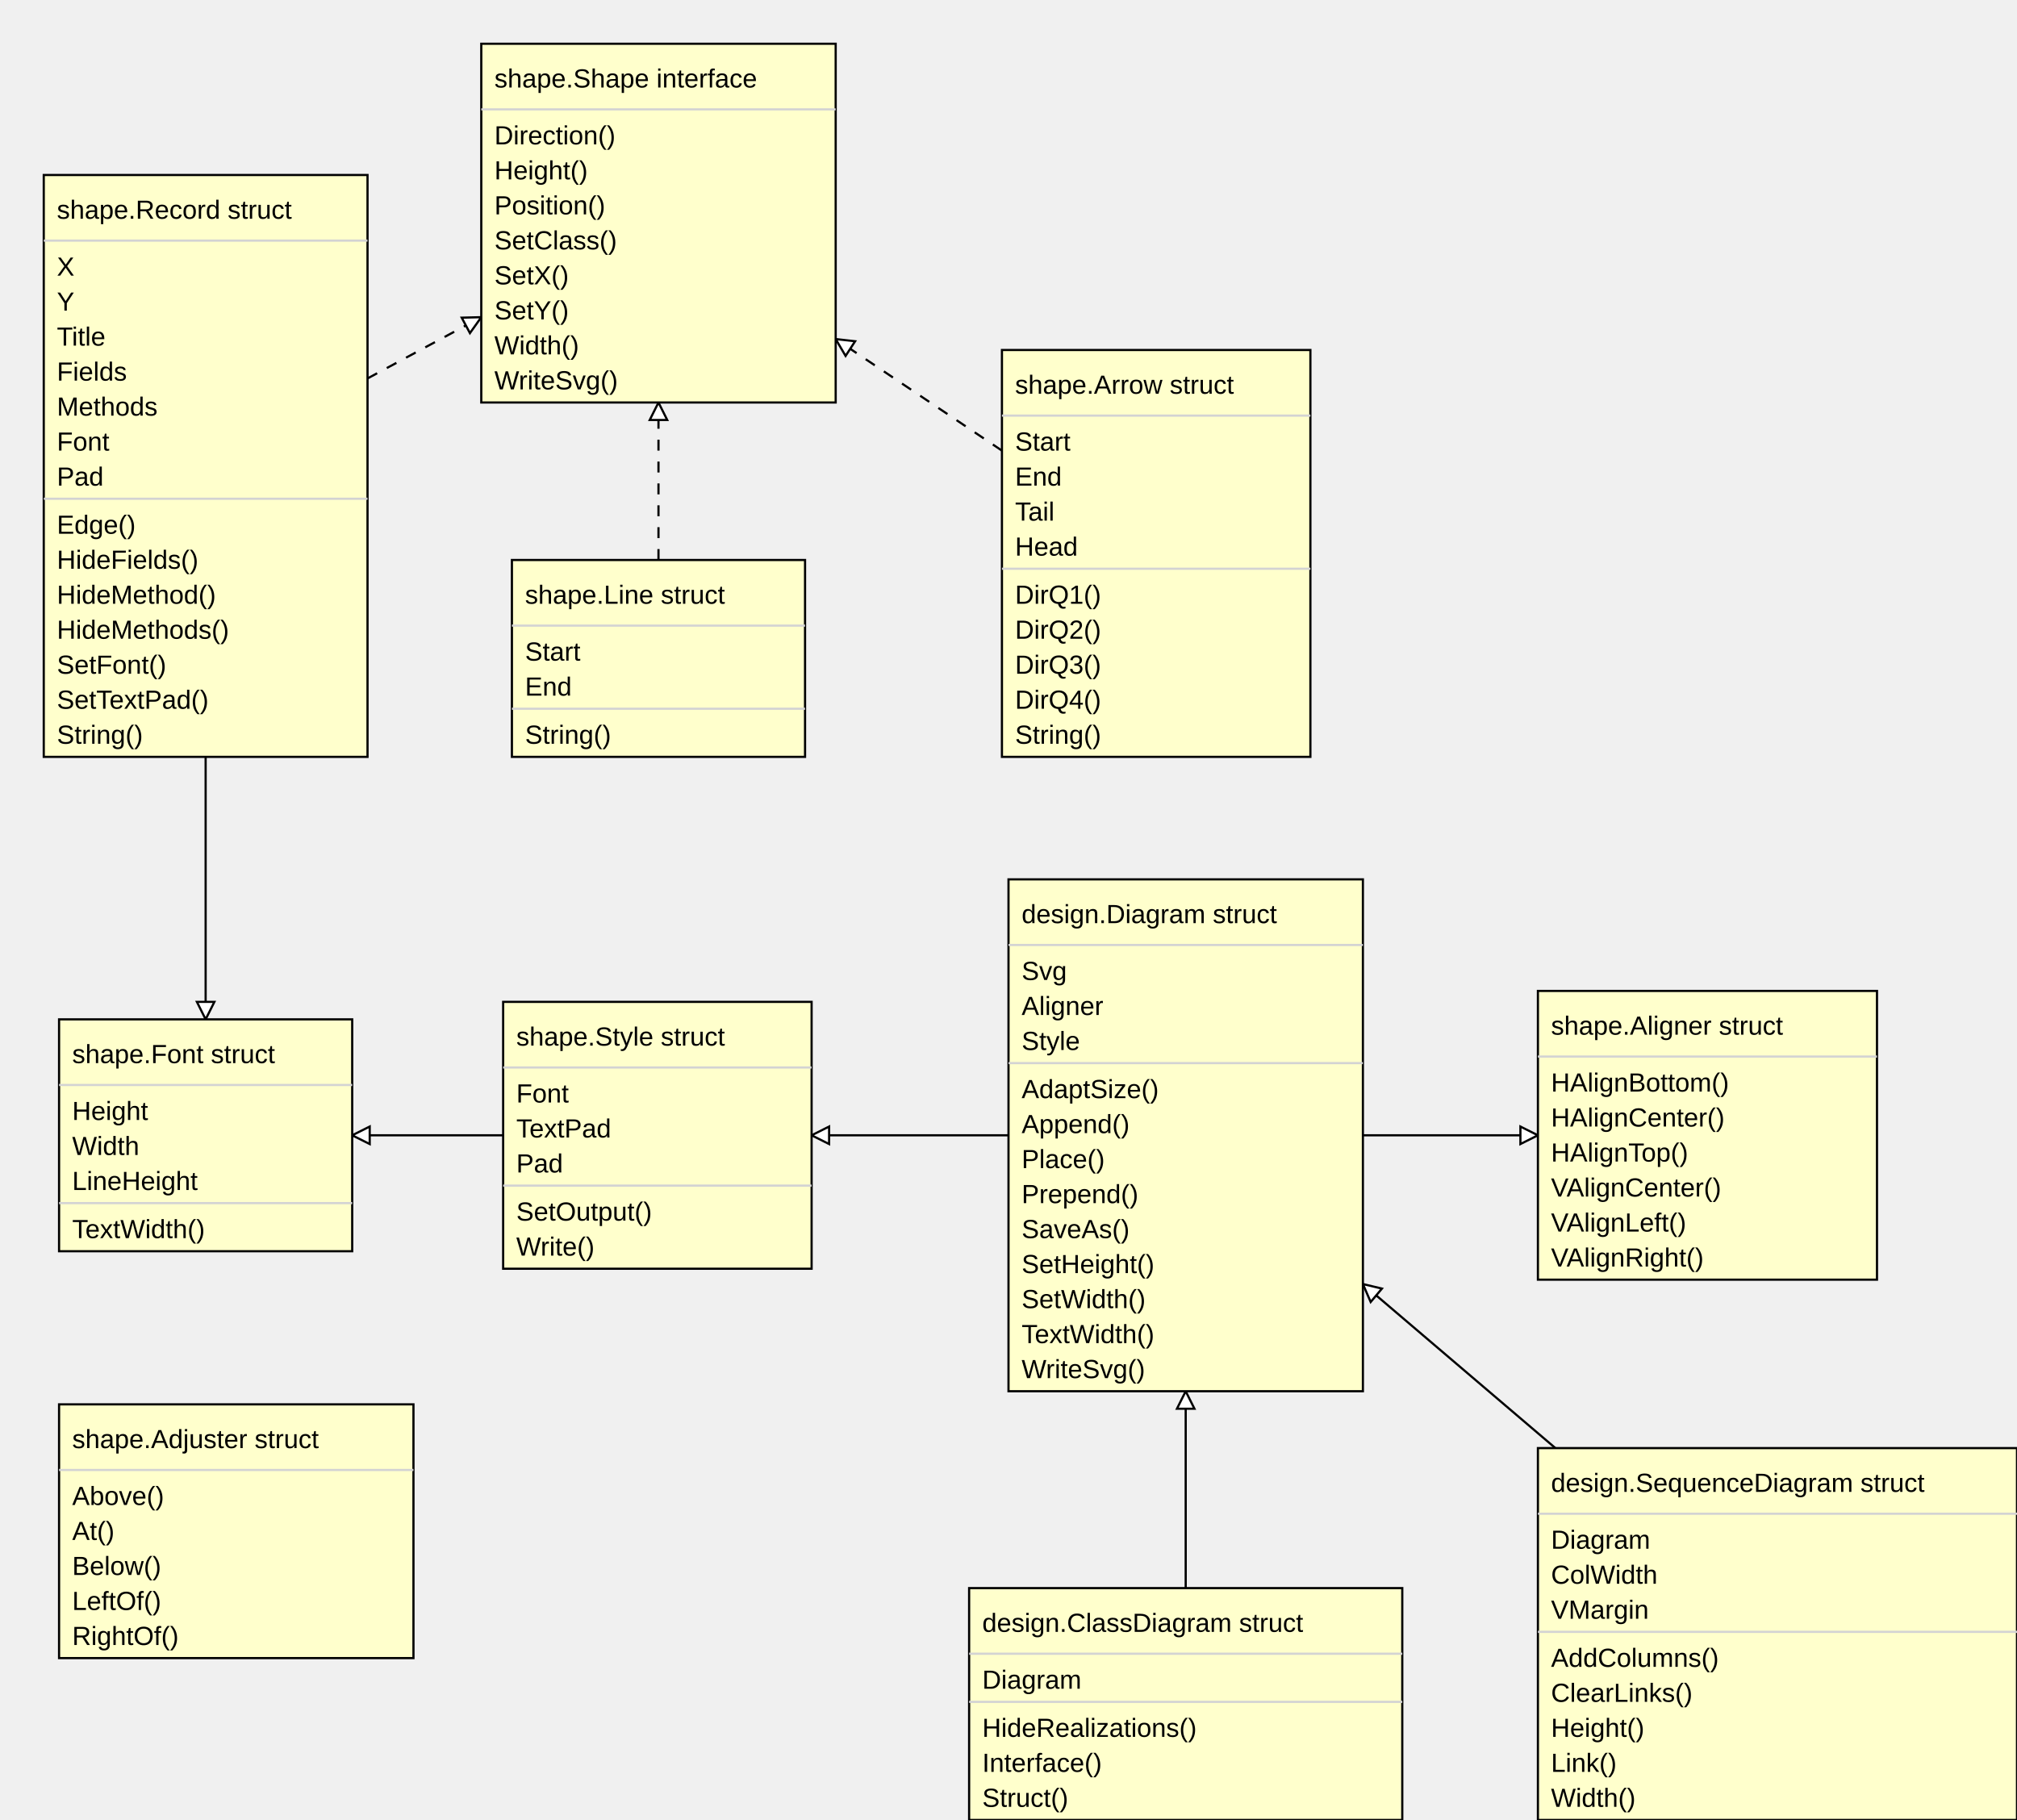
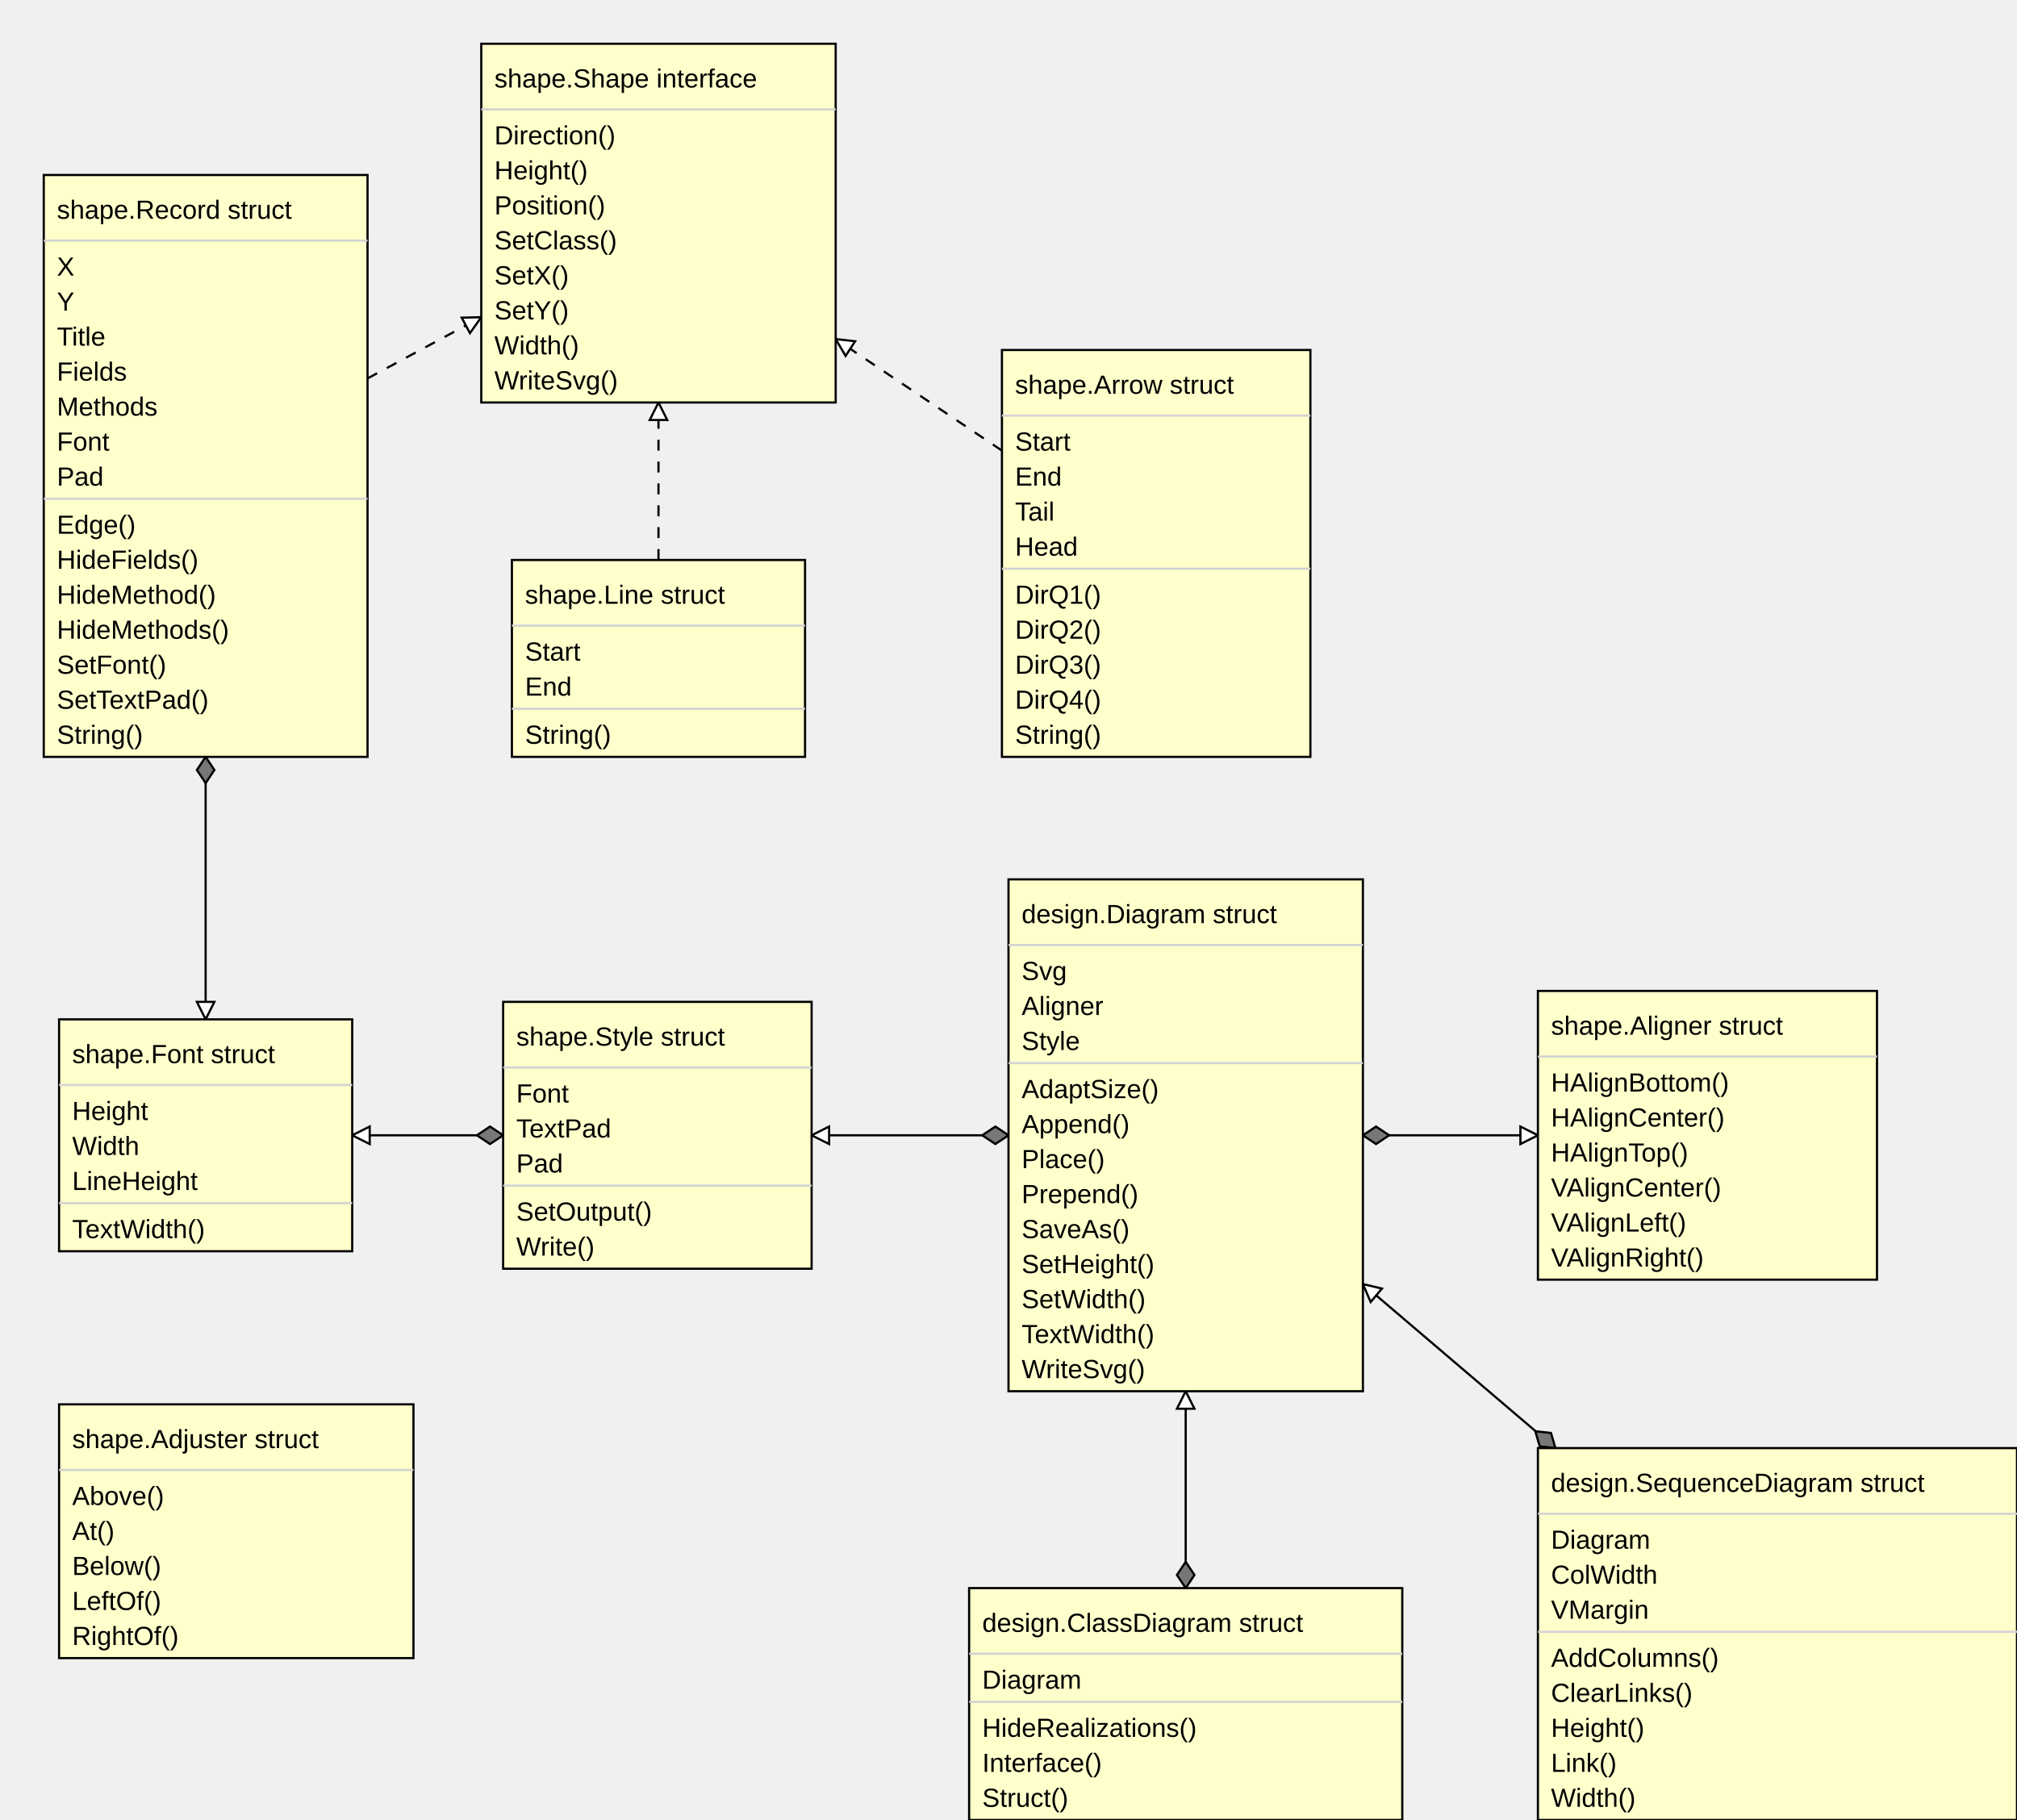
<svg xmlns="http://www.w3.org/2000/svg" width="922" height="832" font-family="Arial, Helvetica, sans-serif">
  <path stroke="black" stroke-dasharray="5,5,5" d="M168,173 L220,145" />
  <g transform="rotate(-28 220 145)">
    <path stroke="black" fill="#ffffff" d="M220,145 l-8,-4 l 0,8 Z" />
  </g>
  <path stroke="black" stroke-dasharray="5,5,5" d="M458,206 L382,155" />
  <g transform="rotate(213 382 155)">
    <path stroke="black" fill="#ffffff" d="M382,155 l-8,-4 l 0,8 Z" />
  </g>
  <path stroke="black" stroke-dasharray="5,5,5" d="M301,256 L301,184" />
  <g transform="rotate(-90 301 184)">
    <path stroke="black" fill="#ffffff" d="M301,184 l-8,-4 l 0,8 Z" />
  </g>
  <path stroke="black" d="M94,346 L94,466" />
+   <g transform="rotate(90 94 346)">
+     <path stroke="black" fill="#777777" d="M94,346 l 6,-4 6,4 -6,4 -6,-4" />
+   </g>
  <g transform="rotate(90 94 466)">
    <path stroke="black" fill="#ffffff" d="M94,466 l-8,-4 l 0,8 Z" />
  </g>
  <path stroke="black" d="M230,519 L161,519" />
+   <g transform="rotate(180 230 519)">
+     <path stroke="black" fill="#777777" d="M230,519 l 6,-4 6,4 -6,4 -6,-4" />
+   </g>
  <g transform="rotate(180 161 519)">
    <path stroke="black" fill="#ffffff" d="M161,519 l-8,-4 l 0,8 Z" />
  </g>
  <path stroke="black" d="M711,662 L623,587" />
+   <g transform="rotate(220 711 662)">
+     <path stroke="black" fill="#777777" d="M711,662 l 6,-4 6,4 -6,4 -6,-4" />
+   </g>
  <g transform="rotate(220 623 587)">
    <path stroke="black" fill="#ffffff" d="M623,587 l-8,-4 l 0,8 Z" />
  </g>
  <path stroke="black" d="M542,726 L542,636" />
+   <g transform="rotate(-90 542 726)">
+     <path stroke="black" fill="#777777" d="M542,726 l 6,-4 6,4 -6,4 -6,-4" />
+   </g>
  <g transform="rotate(-90 542 636)">
    <path stroke="black" fill="#ffffff" d="M542,636 l-8,-4 l 0,8 Z" />
  </g>
  <path stroke="black" d="M623,519 L703,519" />
+   <g transform="rotate(0 623 519)">
+     <path stroke="black" fill="#777777" d="M623,519 l 6,-4 6,4 -6,4 -6,-4" />
+   </g>
  <g transform="rotate(0 703 519)">
    <path stroke="black" fill="#ffffff" d="M703,519 l-8,-4 l 0,8 Z" />
  </g>
  <path stroke="black" d="M461,519 L371,519" />
+   <g transform="rotate(180 461 519)">
+     <path stroke="black" fill="#777777" d="M461,519 l 6,-4 6,4 -6,4 -6,-4" />
+   </g>
  <g transform="rotate(180 371 519)">
    <path stroke="black" fill="#ffffff" d="M371,519 l-8,-4 l 0,8 Z" />
  </g>
  <rect stroke="black" fill="#ffffcc" x="220" y="20" width="162" height="164" />
  <line stroke="#d3d3d3" x1="220" y1="50" x2="382" y2="50" />
  <text font-family="Arial" Helvetica="sans-serif" font-size="12px" x="226" y="66">Direction()</text>
  <text font-family="Arial" Helvetica="sans-serif" font-size="12px" x="226" y="82">Height()</text>
  <text font-family="Arial" Helvetica="sans-serif" font-size="12px" x="226" y="98">Position()</text>
  <text font-family="Arial" Helvetica="sans-serif" font-size="12px" x="226" y="114">SetClass()</text>
  <text font-family="Arial" Helvetica="sans-serif" font-size="12px" x="226" y="130">SetX()</text>
  <text font-family="Arial" Helvetica="sans-serif" font-size="12px" x="226" y="146">SetY()</text>
  <text font-family="Arial" Helvetica="sans-serif" font-size="12px" x="226" y="162">Width()</text>
  <text font-family="Arial" Helvetica="sans-serif" font-size="12px" x="226" y="178">WriteSvg()</text>
  <text font-family="Arial" Helvetica="sans-serif" font-size="12px" x="226" y="40">shape.Shape interface</text>
  <rect stroke="black" fill="#ffffcc" x="20" y="80" width="148" height="266" />
  <line stroke="#d3d3d3" x1="20" y1="110" x2="168" y2="110" />
  <text font-family="Arial" Helvetica="sans-serif" font-size="12px" x="26" y="126">X</text>
  <text font-family="Arial" Helvetica="sans-serif" font-size="12px" x="26" y="142">Y</text>
  <text font-family="Arial" Helvetica="sans-serif" font-size="12px" x="26" y="158">Title</text>
  <text font-family="Arial" Helvetica="sans-serif" font-size="12px" x="26" y="174">Fields</text>
  <text font-family="Arial" Helvetica="sans-serif" font-size="12px" x="26" y="190">Methods</text>
  <text font-family="Arial" Helvetica="sans-serif" font-size="12px" x="26" y="206">Font</text>
  <text font-family="Arial" Helvetica="sans-serif" font-size="12px" x="26" y="222">Pad</text>
  <line stroke="#d3d3d3" x1="20" y1="228" x2="168" y2="228" />
  <text font-family="Arial" Helvetica="sans-serif" font-size="12px" x="26" y="244">Edge()</text>
  <text font-family="Arial" Helvetica="sans-serif" font-size="12px" x="26" y="260">HideFields()</text>
  <text font-family="Arial" Helvetica="sans-serif" font-size="12px" x="26" y="276">HideMethod()</text>
  <text font-family="Arial" Helvetica="sans-serif" font-size="12px" x="26" y="292">HideMethods()</text>
  <text font-family="Arial" Helvetica="sans-serif" font-size="12px" x="26" y="308">SetFont()</text>
  <text font-family="Arial" Helvetica="sans-serif" font-size="12px" x="26" y="324">SetTextPad()</text>
  <text font-family="Arial" Helvetica="sans-serif" font-size="12px" x="26" y="340">String()</text>
  <text font-family="Arial" Helvetica="sans-serif" font-size="12px" x="26" y="100">shape.Record struct</text>
  <rect stroke="black" fill="#ffffcc" x="234" y="256" width="134" height="90" />
  <line stroke="#d3d3d3" x1="234" y1="286" x2="368" y2="286" />
  <text font-family="Arial" Helvetica="sans-serif" font-size="12px" x="240" y="302">Start</text>
  <text font-family="Arial" Helvetica="sans-serif" font-size="12px" x="240" y="318">End</text>
  <line stroke="#d3d3d3" x1="234" y1="324" x2="368" y2="324" />
  <text font-family="Arial" Helvetica="sans-serif" font-size="12px" x="240" y="340">String()</text>
  <text font-family="Arial" Helvetica="sans-serif" font-size="12px" x="240" y="276">shape.Line struct</text>
  <rect stroke="black" fill="#ffffcc" x="458" y="160" width="141" height="186" />
  <line stroke="#d3d3d3" x1="458" y1="190" x2="599" y2="190" />
  <text font-family="Arial" Helvetica="sans-serif" font-size="12px" x="464" y="206">Start</text>
  <text font-family="Arial" Helvetica="sans-serif" font-size="12px" x="464" y="222">End</text>
  <text font-family="Arial" Helvetica="sans-serif" font-size="12px" x="464" y="238">Tail</text>
  <text font-family="Arial" Helvetica="sans-serif" font-size="12px" x="464" y="254">Head</text>
  <line stroke="#d3d3d3" x1="458" y1="260" x2="599" y2="260" />
  <text font-family="Arial" Helvetica="sans-serif" font-size="12px" x="464" y="276">DirQ1()</text>
  <text font-family="Arial" Helvetica="sans-serif" font-size="12px" x="464" y="292">DirQ2()</text>
  <text font-family="Arial" Helvetica="sans-serif" font-size="12px" x="464" y="308">DirQ3()</text>
  <text font-family="Arial" Helvetica="sans-serif" font-size="12px" x="464" y="324">DirQ4()</text>
  <text font-family="Arial" Helvetica="sans-serif" font-size="12px" x="464" y="340">String()</text>
  <text font-family="Arial" Helvetica="sans-serif" font-size="12px" x="464" y="180">shape.Arrow struct</text>
  <rect stroke="black" fill="#ffffcc" x="27" y="466" width="134" height="106" />
  <line stroke="#d3d3d3" x1="27" y1="496" x2="161" y2="496" />
  <text font-family="Arial" Helvetica="sans-serif" font-size="12px" x="33" y="512">Height</text>
  <text font-family="Arial" Helvetica="sans-serif" font-size="12px" x="33" y="528">Width</text>
  <text font-family="Arial" Helvetica="sans-serif" font-size="12px" x="33" y="544">LineHeight</text>
  <line stroke="#d3d3d3" x1="27" y1="550" x2="161" y2="550" />
  <text font-family="Arial" Helvetica="sans-serif" font-size="12px" x="33" y="566">TextWidth()</text>
  <text font-family="Arial" Helvetica="sans-serif" font-size="12px" x="33" y="486">shape.Font struct</text>
  <rect stroke="black" fill="#ffffcc" x="230" y="458" width="141" height="122" />
  <line stroke="#d3d3d3" x1="230" y1="488" x2="371" y2="488" />
  <text font-family="Arial" Helvetica="sans-serif" font-size="12px" x="236" y="504">Font</text>
  <text font-family="Arial" Helvetica="sans-serif" font-size="12px" x="236" y="520">TextPad</text>
  <text font-family="Arial" Helvetica="sans-serif" font-size="12px" x="236" y="536">Pad</text>
  <line stroke="#d3d3d3" x1="230" y1="542" x2="371" y2="542" />
  <text font-family="Arial" Helvetica="sans-serif" font-size="12px" x="236" y="558">SetOutput()</text>
  <text font-family="Arial" Helvetica="sans-serif" font-size="12px" x="236" y="574">Write()</text>
  <text font-family="Arial" Helvetica="sans-serif" font-size="12px" x="236" y="478">shape.Style struct</text>
  <rect stroke="black" fill="#ffffcc" x="461" y="402" width="162" height="234" />
  <line stroke="#d3d3d3" x1="461" y1="432" x2="623" y2="432" />
  <text font-family="Arial" Helvetica="sans-serif" font-size="12px" x="467" y="448">Svg</text>
  <text font-family="Arial" Helvetica="sans-serif" font-size="12px" x="467" y="464">Aligner</text>
  <text font-family="Arial" Helvetica="sans-serif" font-size="12px" x="467" y="480">Style</text>
  <line stroke="#d3d3d3" x1="461" y1="486" x2="623" y2="486" />
  <text font-family="Arial" Helvetica="sans-serif" font-size="12px" x="467" y="502">AdaptSize()</text>
  <text font-family="Arial" Helvetica="sans-serif" font-size="12px" x="467" y="518">Append()</text>
  <text font-family="Arial" Helvetica="sans-serif" font-size="12px" x="467" y="534">Place()</text>
  <text font-family="Arial" Helvetica="sans-serif" font-size="12px" x="467" y="550">Prepend()</text>
  <text font-family="Arial" Helvetica="sans-serif" font-size="12px" x="467" y="566">SaveAs()</text>
  <text font-family="Arial" Helvetica="sans-serif" font-size="12px" x="467" y="582">SetHeight()</text>
  <text font-family="Arial" Helvetica="sans-serif" font-size="12px" x="467" y="598">SetWidth()</text>
  <text font-family="Arial" Helvetica="sans-serif" font-size="12px" x="467" y="614">TextWidth()</text>
  <text font-family="Arial" Helvetica="sans-serif" font-size="12px" x="467" y="630">WriteSvg()</text>
  <text font-family="Arial" Helvetica="sans-serif" font-size="12px" x="467" y="422">design.Diagram struct</text>
  <rect stroke="black" fill="#ffffcc" x="703" y="453" width="155" height="132" />
  <line stroke="#d3d3d3" x1="703" y1="483" x2="858" y2="483" />
  <text font-family="Arial" Helvetica="sans-serif" font-size="12px" x="709" y="499">HAlignBottom()</text>
  <text font-family="Arial" Helvetica="sans-serif" font-size="12px" x="709" y="515">HAlignCenter()</text>
  <text font-family="Arial" Helvetica="sans-serif" font-size="12px" x="709" y="531">HAlignTop()</text>
  <text font-family="Arial" Helvetica="sans-serif" font-size="12px" x="709" y="547">VAlignCenter()</text>
  <text font-family="Arial" Helvetica="sans-serif" font-size="12px" x="709" y="563">VAlignLeft()</text>
  <text font-family="Arial" Helvetica="sans-serif" font-size="12px" x="709" y="579">VAlignRight()</text>
  <text font-family="Arial" Helvetica="sans-serif" font-size="12px" x="709" y="473">shape.Aligner struct</text>
  <rect stroke="black" fill="#ffffcc" x="27" y="642" width="162" height="116" />
  <line stroke="#d3d3d3" x1="27" y1="672" x2="189" y2="672" />
  <text font-family="Arial" Helvetica="sans-serif" font-size="12px" x="33" y="688">Above()</text>
  <text font-family="Arial" Helvetica="sans-serif" font-size="12px" x="33" y="704">At()</text>
  <text font-family="Arial" Helvetica="sans-serif" font-size="12px" x="33" y="720">Below()</text>
  <text font-family="Arial" Helvetica="sans-serif" font-size="12px" x="33" y="736">LeftOf()</text>
  <text font-family="Arial" Helvetica="sans-serif" font-size="12px" x="33" y="752">RightOf()</text>
  <text font-family="Arial" Helvetica="sans-serif" font-size="12px" x="33" y="662">shape.Adjuster struct</text>
  <rect stroke="black" fill="#ffffcc" x="703" y="662" width="219" height="170" />
  <line stroke="#d3d3d3" x1="703" y1="692" x2="922" y2="692" />
  <text font-family="Arial" Helvetica="sans-serif" font-size="12px" x="709" y="708">Diagram</text>
  <text font-family="Arial" Helvetica="sans-serif" font-size="12px" x="709" y="724">ColWidth</text>
  <text font-family="Arial" Helvetica="sans-serif" font-size="12px" x="709" y="740">VMargin</text>
  <line stroke="#d3d3d3" x1="703" y1="746" x2="922" y2="746" />
  <text font-family="Arial" Helvetica="sans-serif" font-size="12px" x="709" y="762">AddColumns()</text>
  <text font-family="Arial" Helvetica="sans-serif" font-size="12px" x="709" y="778">ClearLinks()</text>
  <text font-family="Arial" Helvetica="sans-serif" font-size="12px" x="709" y="794">Height()</text>
  <text font-family="Arial" Helvetica="sans-serif" font-size="12px" x="709" y="810">Link()</text>
  <text font-family="Arial" Helvetica="sans-serif" font-size="12px" x="709" y="826">Width()</text>
  <text font-family="Arial" Helvetica="sans-serif" font-size="12px" x="709" y="682">design.SequenceDiagram struct</text>
  <rect stroke="black" fill="#ffffcc" x="443" y="726" width="198" height="106" />
  <line stroke="#d3d3d3" x1="443" y1="756" x2="641" y2="756" />
  <text font-family="Arial" Helvetica="sans-serif" font-size="12px" x="449" y="772">Diagram</text>
  <line stroke="#d3d3d3" x1="443" y1="778" x2="641" y2="778" />
  <text font-family="Arial" Helvetica="sans-serif" font-size="12px" x="449" y="794">HideRealizations()</text>
  <text font-family="Arial" Helvetica="sans-serif" font-size="12px" x="449" y="810">Interface()</text>
  <text font-family="Arial" Helvetica="sans-serif" font-size="12px" x="449" y="826">Struct()</text>
  <text font-family="Arial" Helvetica="sans-serif" font-size="12px" x="449" y="746">design.ClassDiagram struct</text>
</svg>
